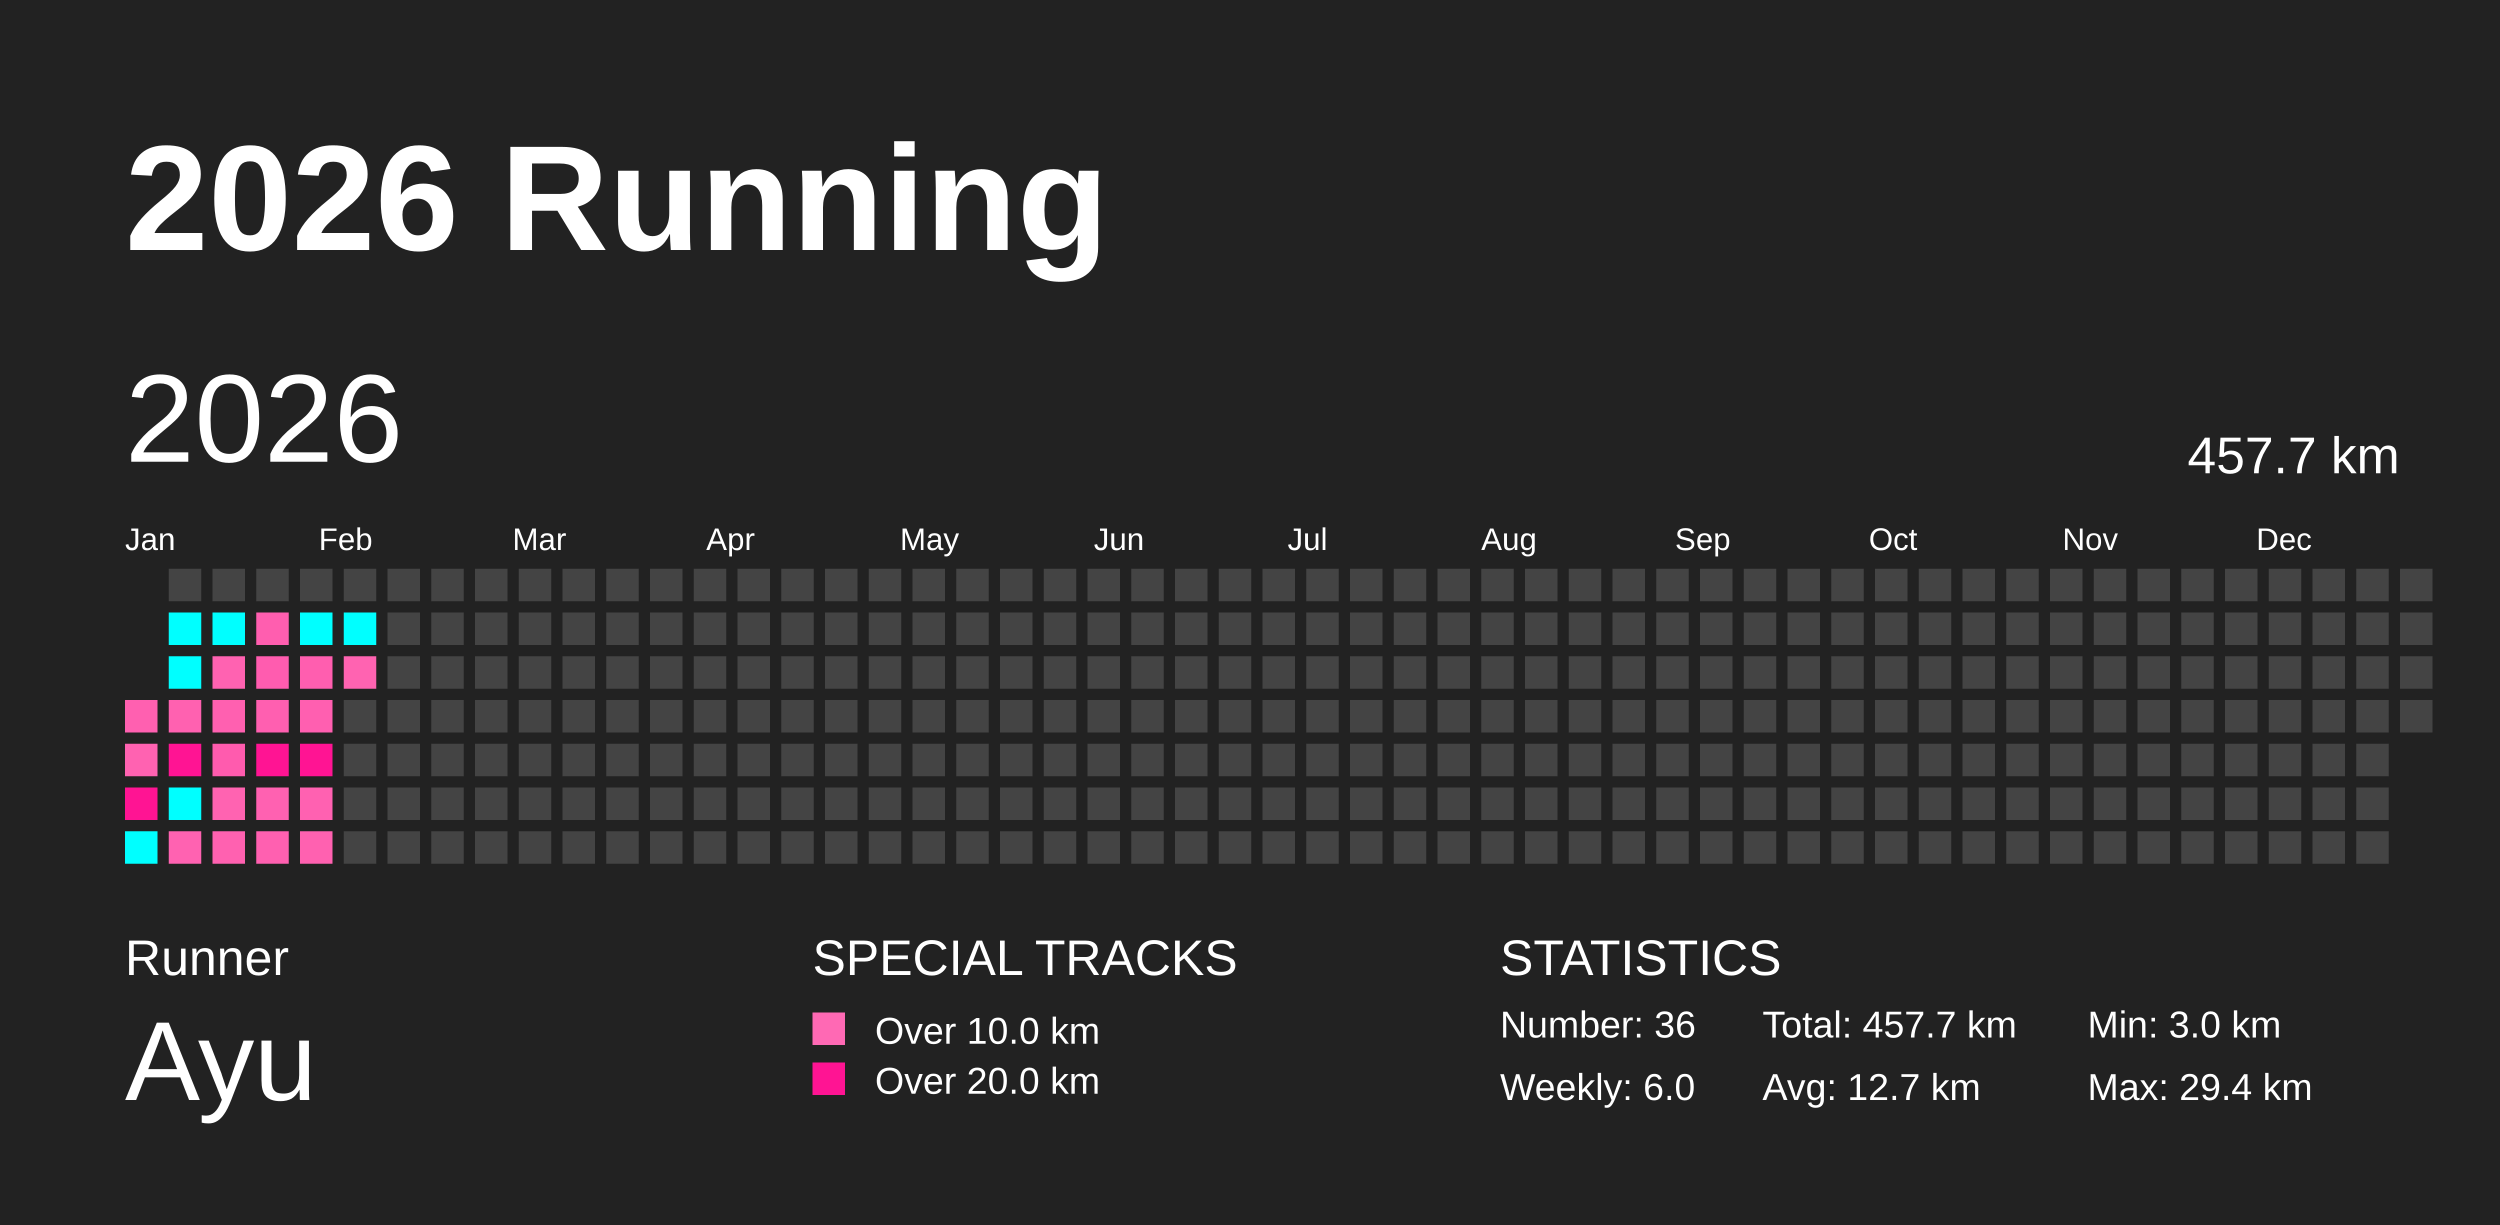
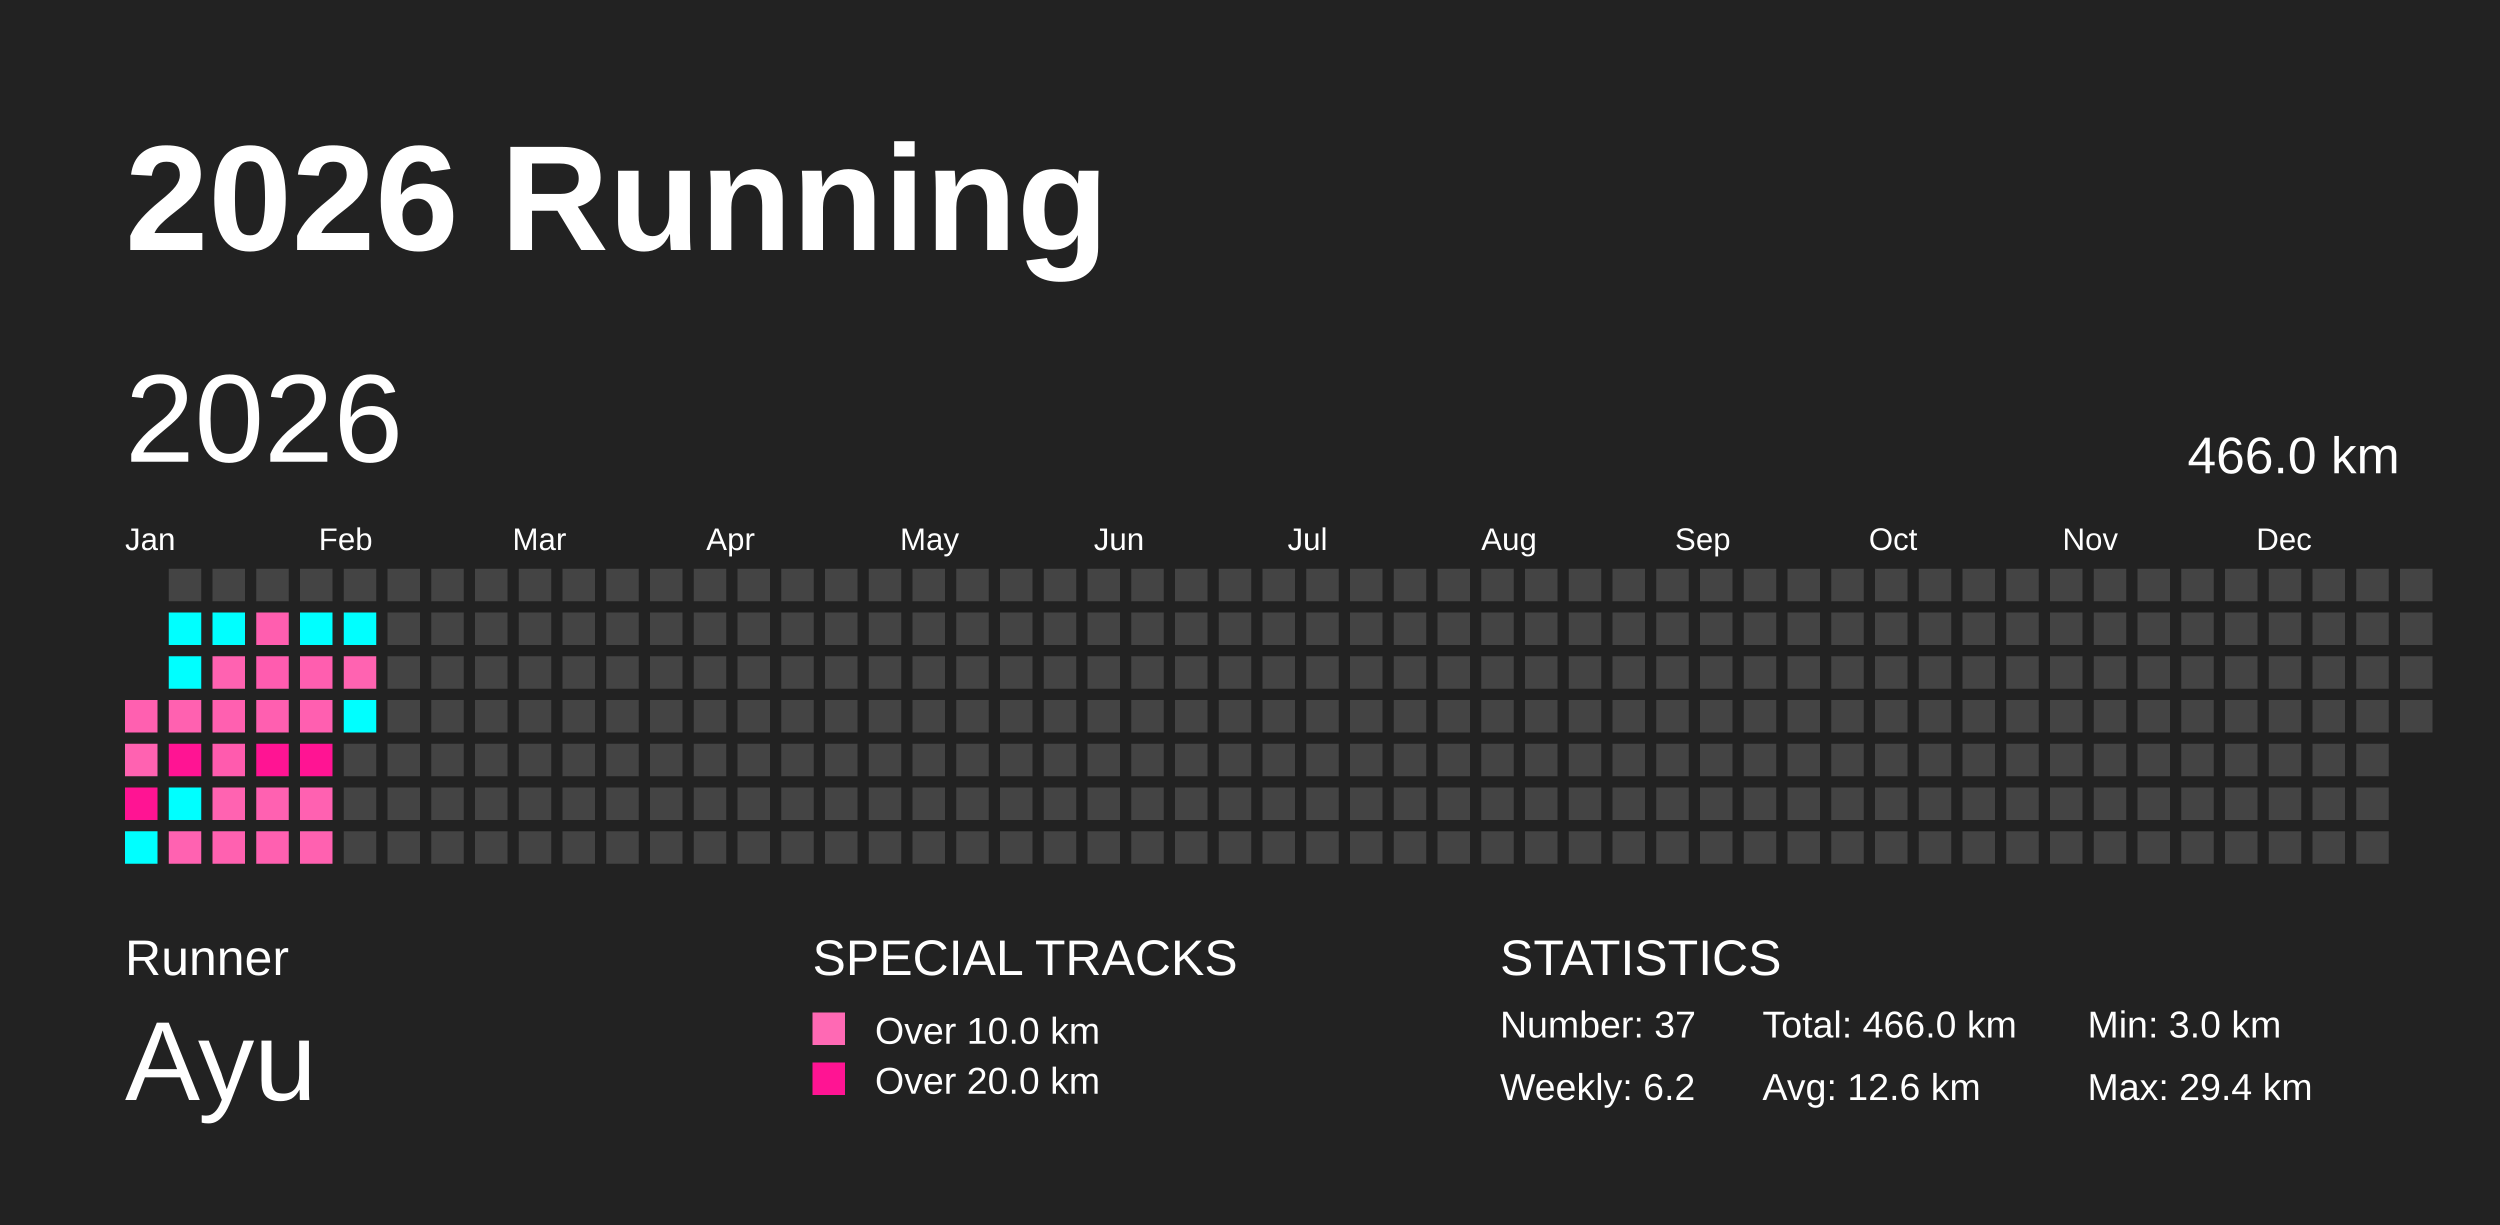
<svg xmlns="http://www.w3.org/2000/svg" baseProfile="full" height="98mm" version="1.1" viewBox="0,0,200,98" width="200mm">
  <defs />
  <rect fill="#222222" height="98" width="200" x="0" y="0" />
  <text fill="#FFFFFF" style="font-size:12px; font-family:Arial; font-weight:bold;" x="10" y="20">2026 Running</text>
  <text fill="#FFFFFF" style="font-size:4px; font-family:Arial" x="10" y="78">Runner</text>
  <text fill="#FFFFFF" style="font-size:9px; font-family:Arial" x="10" y="88">Ayu</text>
  <text fill="#FFFFFF" style="font-size:4px; font-family:Arial" x="65" y="78">SPECIAL TRACKS</text>
  <rect fill="#ff69b4" height="2.6" width="2.6" x="65" y="81" />
  <text fill="#FFFFFF" style="font-size:3px; font-family:Arial" x="70" y="83.5">Over 10.0 km</text>
  <rect fill="#ff1493" height="2.6" width="2.6" x="65" y="85" />
  <text fill="#FFFFFF" style="font-size:3px; font-family:Arial" x="70" y="87.5">Over 20.0 km</text>
  <text fill="#FFFFFF" style="font-size:4px; font-family:Arial" x="120" y="78">STATISTICS</text>
-   <text fill="#FFFFFF" style="font-size:3px; font-family:Arial" x="120" y="83">Number: 36</text>
-   <text fill="#FFFFFF" style="font-size:3px; font-family:Arial" x="120" y="88">Weekly: 6.0</text>
-   <text fill="#FFFFFF" style="font-size:3px; font-family:Arial" x="141" y="83">Total: 457.7 km</text>
-   <text fill="#FFFFFF" style="font-size:3px; font-family:Arial" x="141" y="88">Avg: 12.7 km</text>
+   <text fill="#FFFFFF" style="font-size:3px; font-family:Arial" x="120" y="83">Number: 37</text>
+   <text fill="#FFFFFF" style="font-size:3px; font-family:Arial" x="120" y="88">Weekly: 6.2</text>
+   <text fill="#FFFFFF" style="font-size:3px; font-family:Arial" x="141" y="83">Total: 466.0 km</text>
+   <text fill="#FFFFFF" style="font-size:3px; font-family:Arial" x="141" y="88">Avg: 12.6 km</text>
  <text fill="#FFFFFF" style="font-size:3px; font-family:Arial" x="167" y="83">Min: 3.0 km</text>
  <text fill="#FFFFFF" style="font-size:3px; font-family:Arial" x="167" y="88">Max: 29.4 km</text>
  <text dominant-baseline="hanging" fill="#FFFFFF" style="font-size:10.0px; font-family:Arial;" x="10" y="30">2026</text>
-   <text dominant-baseline="hanging" fill="#FFFFFF" style="font-size:4.125px; font-family:Arial;" x="175" y="35">457.7 km</text>
+   <text dominant-baseline="hanging" fill="#FFFFFF" style="font-size:4.125px; font-family:Arial;" x="175" y="35">466.0 km</text>
  <text fill="#FFFFFF" style="font-size:2.5px; font-family:Arial" x="10.0" y="44">Jan</text>
  <text fill="#FFFFFF" style="font-size:2.5px; font-family:Arial" x="25.5" y="44">Feb</text>
  <text fill="#FFFFFF" style="font-size:2.5px; font-family:Arial" x="41.0" y="44">Mar</text>
  <text fill="#FFFFFF" style="font-size:2.5px; font-family:Arial" x="56.5" y="44">Apr</text>
  <text fill="#FFFFFF" style="font-size:2.5px; font-family:Arial" x="72.0" y="44">May</text>
  <text fill="#FFFFFF" style="font-size:2.5px; font-family:Arial" x="87.5" y="44">Jun</text>
  <text fill="#FFFFFF" style="font-size:2.5px; font-family:Arial" x="103.0" y="44">Jul</text>
  <text fill="#FFFFFF" style="font-size:2.5px; font-family:Arial" x="118.5" y="44">Aug</text>
  <text fill="#FFFFFF" style="font-size:2.5px; font-family:Arial" x="134.0" y="44">Sep</text>
  <text fill="#FFFFFF" style="font-size:2.5px; font-family:Arial" x="149.5" y="44">Oct</text>
  <text fill="#FFFFFF" style="font-size:2.5px; font-family:Arial" x="165.0" y="44">Nov</text>
  <text fill="#FFFFFF" style="font-size:2.5px; font-family:Arial" x="180.5" y="44">Dec</text>
  <rect fill="#ff60b0" height="2.6" width="2.6" x="10.0" y="56.0" />
  <rect fill="#ff62b1" height="2.6" width="2.6" x="10.0" y="59.5" />
  <rect fill="#ff1493" height="2.6" width="2.6" x="10.0" y="63.0" />
  <rect fill="#00ffff" height="2.6" width="2.6" x="10.0" y="66.5" />
  <rect fill="#444444" height="2.6" width="2.6" x="13.5" y="45.5" />
  <rect fill="#00ffff" height="2.6" width="2.6" x="13.5" y="49.0" />
  <rect fill="#00ffff" height="2.6" width="2.6" x="13.5" y="52.5" />
  <rect fill="#ff61b0" height="2.6" width="2.6" x="13.5" y="56.0" />
  <rect fill="#ff1493" height="2.6" width="2.6" x="13.5" y="59.5" />
  <rect fill="#00ffff" height="2.6" width="2.6" x="13.5" y="63.0" />
  <rect fill="#ff62b1" height="2.6" width="2.6" x="13.5" y="66.5" />
  <rect fill="#444444" height="2.6" width="2.6" x="17.0" y="45.5" />
  <rect fill="#00ffff" height="2.6" width="2.6" x="17.0" y="49.0" />
  <rect fill="#ff62b1" height="2.6" width="2.6" x="17.0" y="52.5" />
  <rect fill="#ff60b0" height="2.6" width="2.6" x="17.0" y="56.0" />
  <rect fill="#ff5bae" height="2.6" width="2.6" x="17.0" y="59.5" />
  <rect fill="#ff63b1" height="2.6" width="2.6" x="17.0" y="63.0" />
  <rect fill="#ff61b0" height="2.6" width="2.6" x="17.0" y="66.5" />
  <rect fill="#444444" height="2.6" width="2.6" x="20.5" y="45.5" />
  <rect fill="#ff5eaf" height="2.6" width="2.6" x="20.5" y="49.0" />
  <rect fill="#ff5caf" height="2.6" width="2.6" x="20.5" y="52.5" />
  <rect fill="#ff5fb0" height="2.6" width="2.6" x="20.5" y="56.0" />
  <rect fill="#ff1493" height="2.6" width="2.6" x="20.5" y="59.5" />
  <rect fill="#ff61b1" height="2.6" width="2.6" x="20.5" y="63.0" />
  <rect fill="#ff60b0" height="2.6" width="2.6" x="20.5" y="66.5" />
  <rect fill="#444444" height="2.6" width="2.6" x="24.0" y="45.5" />
  <rect fill="#00ffff" height="2.6" width="2.6" x="24.0" y="49.0" />
  <rect fill="#ff5eaf" height="2.6" width="2.6" x="24.0" y="52.5" />
  <rect fill="#ff5fb0" height="2.6" width="2.6" x="24.0" y="56.0" />
  <rect fill="#ff1493" height="2.6" width="2.6" x="24.0" y="59.5" />
  <rect fill="#ff61b1" height="2.6" width="2.6" x="24.0" y="63.0" />
  <rect fill="#ff61b0" height="2.6" width="2.6" x="24.0" y="66.5" />
  <rect fill="#444444" height="2.6" width="2.6" x="27.5" y="45.5" />
  <rect fill="#00ffff" height="2.6" width="2.6" x="27.5" y="49.0" />
  <rect fill="#ff63b1" height="2.6" width="2.6" x="27.5" y="52.5" />
-   <rect fill="#444444" height="2.6" width="2.6" x="27.5" y="56.0" />
+   <rect fill="#00ffff" height="2.6" width="2.6" x="27.5" y="56.0" />
  <rect fill="#444444" height="2.6" width="2.6" x="27.5" y="59.5" />
  <rect fill="#444444" height="2.6" width="2.6" x="27.5" y="63.0" />
  <rect fill="#444444" height="2.6" width="2.6" x="27.5" y="66.5" />
  <rect fill="#444444" height="2.6" width="2.6" x="31.0" y="45.5" />
  <rect fill="#444444" height="2.6" width="2.6" x="31.0" y="49.0" />
  <rect fill="#444444" height="2.6" width="2.6" x="31.0" y="52.5" />
  <rect fill="#444444" height="2.6" width="2.6" x="31.0" y="56.0" />
  <rect fill="#444444" height="2.6" width="2.6" x="31.0" y="59.5" />
  <rect fill="#444444" height="2.6" width="2.6" x="31.0" y="63.0" />
  <rect fill="#444444" height="2.6" width="2.6" x="31.0" y="66.5" />
  <rect fill="#444444" height="2.6" width="2.6" x="34.5" y="45.5" />
  <rect fill="#444444" height="2.6" width="2.6" x="34.5" y="49.0" />
  <rect fill="#444444" height="2.6" width="2.6" x="34.5" y="52.5" />
  <rect fill="#444444" height="2.6" width="2.6" x="34.5" y="56.0" />
  <rect fill="#444444" height="2.6" width="2.6" x="34.5" y="59.5" />
  <rect fill="#444444" height="2.6" width="2.6" x="34.5" y="63.0" />
  <rect fill="#444444" height="2.6" width="2.6" x="34.5" y="66.5" />
  <rect fill="#444444" height="2.6" width="2.6" x="38.0" y="45.5" />
  <rect fill="#444444" height="2.6" width="2.6" x="38.0" y="49.0" />
  <rect fill="#444444" height="2.6" width="2.6" x="38.0" y="52.5" />
  <rect fill="#444444" height="2.6" width="2.6" x="38.0" y="56.0" />
  <rect fill="#444444" height="2.6" width="2.6" x="38.0" y="59.5" />
  <rect fill="#444444" height="2.6" width="2.6" x="38.0" y="63.0" />
  <rect fill="#444444" height="2.6" width="2.6" x="38.0" y="66.5" />
  <rect fill="#444444" height="2.6" width="2.6" x="41.5" y="45.5" />
  <rect fill="#444444" height="2.6" width="2.6" x="41.5" y="49.0" />
  <rect fill="#444444" height="2.6" width="2.6" x="41.5" y="52.5" />
  <rect fill="#444444" height="2.6" width="2.6" x="41.5" y="56.0" />
  <rect fill="#444444" height="2.6" width="2.6" x="41.5" y="59.5" />
  <rect fill="#444444" height="2.6" width="2.6" x="41.5" y="63.0" />
  <rect fill="#444444" height="2.6" width="2.6" x="41.5" y="66.5" />
  <rect fill="#444444" height="2.6" width="2.6" x="45.0" y="45.5" />
  <rect fill="#444444" height="2.6" width="2.6" x="45.0" y="49.0" />
  <rect fill="#444444" height="2.6" width="2.6" x="45.0" y="52.5" />
  <rect fill="#444444" height="2.6" width="2.6" x="45.0" y="56.0" />
  <rect fill="#444444" height="2.6" width="2.6" x="45.0" y="59.5" />
  <rect fill="#444444" height="2.6" width="2.6" x="45.0" y="63.0" />
  <rect fill="#444444" height="2.6" width="2.6" x="45.0" y="66.5" />
  <rect fill="#444444" height="2.6" width="2.6" x="48.5" y="45.5" />
  <rect fill="#444444" height="2.6" width="2.6" x="48.5" y="49.0" />
  <rect fill="#444444" height="2.6" width="2.6" x="48.5" y="52.5" />
  <rect fill="#444444" height="2.6" width="2.6" x="48.5" y="56.0" />
  <rect fill="#444444" height="2.6" width="2.6" x="48.5" y="59.5" />
  <rect fill="#444444" height="2.6" width="2.6" x="48.5" y="63.0" />
  <rect fill="#444444" height="2.6" width="2.6" x="48.5" y="66.5" />
  <rect fill="#444444" height="2.6" width="2.6" x="52.0" y="45.5" />
  <rect fill="#444444" height="2.6" width="2.6" x="52.0" y="49.0" />
  <rect fill="#444444" height="2.6" width="2.6" x="52.0" y="52.5" />
  <rect fill="#444444" height="2.6" width="2.6" x="52.0" y="56.0" />
  <rect fill="#444444" height="2.6" width="2.6" x="52.0" y="59.5" />
  <rect fill="#444444" height="2.6" width="2.6" x="52.0" y="63.0" />
  <rect fill="#444444" height="2.6" width="2.6" x="52.0" y="66.5" />
  <rect fill="#444444" height="2.6" width="2.6" x="55.5" y="45.5" />
  <rect fill="#444444" height="2.6" width="2.6" x="55.5" y="49.0" />
  <rect fill="#444444" height="2.6" width="2.6" x="55.5" y="52.5" />
  <rect fill="#444444" height="2.6" width="2.6" x="55.5" y="56.0" />
  <rect fill="#444444" height="2.6" width="2.6" x="55.5" y="59.5" />
  <rect fill="#444444" height="2.6" width="2.6" x="55.5" y="63.0" />
  <rect fill="#444444" height="2.6" width="2.6" x="55.5" y="66.5" />
  <rect fill="#444444" height="2.6" width="2.6" x="59.0" y="45.5" />
  <rect fill="#444444" height="2.6" width="2.6" x="59.0" y="49.0" />
  <rect fill="#444444" height="2.6" width="2.6" x="59.0" y="52.5" />
  <rect fill="#444444" height="2.6" width="2.6" x="59.0" y="56.0" />
  <rect fill="#444444" height="2.6" width="2.6" x="59.0" y="59.5" />
  <rect fill="#444444" height="2.6" width="2.6" x="59.0" y="63.0" />
  <rect fill="#444444" height="2.6" width="2.6" x="59.0" y="66.5" />
  <rect fill="#444444" height="2.6" width="2.6" x="62.5" y="45.5" />
  <rect fill="#444444" height="2.6" width="2.6" x="62.5" y="49.0" />
  <rect fill="#444444" height="2.6" width="2.6" x="62.5" y="52.5" />
  <rect fill="#444444" height="2.6" width="2.6" x="62.5" y="56.0" />
  <rect fill="#444444" height="2.6" width="2.6" x="62.5" y="59.5" />
  <rect fill="#444444" height="2.6" width="2.6" x="62.5" y="63.0" />
  <rect fill="#444444" height="2.6" width="2.6" x="62.5" y="66.5" />
  <rect fill="#444444" height="2.6" width="2.6" x="66.0" y="45.5" />
  <rect fill="#444444" height="2.6" width="2.6" x="66.0" y="49.0" />
  <rect fill="#444444" height="2.6" width="2.6" x="66.0" y="52.5" />
  <rect fill="#444444" height="2.6" width="2.6" x="66.0" y="56.0" />
  <rect fill="#444444" height="2.6" width="2.6" x="66.0" y="59.5" />
  <rect fill="#444444" height="2.6" width="2.6" x="66.0" y="63.0" />
  <rect fill="#444444" height="2.6" width="2.6" x="66.0" y="66.5" />
  <rect fill="#444444" height="2.6" width="2.6" x="69.5" y="45.5" />
  <rect fill="#444444" height="2.6" width="2.6" x="69.5" y="49.0" />
  <rect fill="#444444" height="2.6" width="2.6" x="69.5" y="52.5" />
  <rect fill="#444444" height="2.6" width="2.6" x="69.5" y="56.0" />
  <rect fill="#444444" height="2.6" width="2.6" x="69.5" y="59.5" />
  <rect fill="#444444" height="2.6" width="2.6" x="69.5" y="63.0" />
  <rect fill="#444444" height="2.6" width="2.6" x="69.5" y="66.5" />
  <rect fill="#444444" height="2.6" width="2.6" x="73.0" y="45.5" />
  <rect fill="#444444" height="2.6" width="2.6" x="73.0" y="49.0" />
  <rect fill="#444444" height="2.6" width="2.6" x="73.0" y="52.5" />
  <rect fill="#444444" height="2.6" width="2.6" x="73.0" y="56.0" />
  <rect fill="#444444" height="2.6" width="2.6" x="73.0" y="59.5" />
  <rect fill="#444444" height="2.6" width="2.6" x="73.0" y="63.0" />
  <rect fill="#444444" height="2.6" width="2.6" x="73.0" y="66.5" />
  <rect fill="#444444" height="2.6" width="2.6" x="76.5" y="45.5" />
  <rect fill="#444444" height="2.6" width="2.6" x="76.5" y="49.0" />
  <rect fill="#444444" height="2.6" width="2.6" x="76.5" y="52.5" />
  <rect fill="#444444" height="2.6" width="2.6" x="76.5" y="56.0" />
  <rect fill="#444444" height="2.6" width="2.6" x="76.5" y="59.5" />
  <rect fill="#444444" height="2.6" width="2.6" x="76.5" y="63.0" />
  <rect fill="#444444" height="2.6" width="2.6" x="76.5" y="66.5" />
  <rect fill="#444444" height="2.6" width="2.6" x="80.0" y="45.5" />
  <rect fill="#444444" height="2.6" width="2.6" x="80.0" y="49.0" />
  <rect fill="#444444" height="2.6" width="2.6" x="80.0" y="52.5" />
  <rect fill="#444444" height="2.6" width="2.6" x="80.0" y="56.0" />
  <rect fill="#444444" height="2.6" width="2.6" x="80.0" y="59.5" />
  <rect fill="#444444" height="2.6" width="2.6" x="80.0" y="63.0" />
  <rect fill="#444444" height="2.6" width="2.6" x="80.0" y="66.5" />
  <rect fill="#444444" height="2.6" width="2.6" x="83.5" y="45.5" />
  <rect fill="#444444" height="2.6" width="2.6" x="83.5" y="49.0" />
  <rect fill="#444444" height="2.6" width="2.6" x="83.5" y="52.5" />
  <rect fill="#444444" height="2.6" width="2.6" x="83.5" y="56.0" />
  <rect fill="#444444" height="2.6" width="2.6" x="83.5" y="59.5" />
  <rect fill="#444444" height="2.6" width="2.6" x="83.5" y="63.0" />
  <rect fill="#444444" height="2.6" width="2.6" x="83.5" y="66.5" />
  <rect fill="#444444" height="2.6" width="2.6" x="87.0" y="45.5" />
  <rect fill="#444444" height="2.6" width="2.6" x="87.0" y="49.0" />
  <rect fill="#444444" height="2.6" width="2.6" x="87.0" y="52.5" />
  <rect fill="#444444" height="2.6" width="2.6" x="87.0" y="56.0" />
  <rect fill="#444444" height="2.6" width="2.6" x="87.0" y="59.5" />
  <rect fill="#444444" height="2.6" width="2.6" x="87.0" y="63.0" />
  <rect fill="#444444" height="2.6" width="2.6" x="87.0" y="66.5" />
  <rect fill="#444444" height="2.6" width="2.6" x="90.5" y="45.5" />
  <rect fill="#444444" height="2.6" width="2.6" x="90.5" y="49.0" />
  <rect fill="#444444" height="2.6" width="2.6" x="90.5" y="52.5" />
  <rect fill="#444444" height="2.6" width="2.6" x="90.5" y="56.0" />
  <rect fill="#444444" height="2.6" width="2.6" x="90.5" y="59.5" />
  <rect fill="#444444" height="2.6" width="2.6" x="90.5" y="63.0" />
  <rect fill="#444444" height="2.6" width="2.6" x="90.5" y="66.5" />
  <rect fill="#444444" height="2.6" width="2.6" x="94.0" y="45.5" />
  <rect fill="#444444" height="2.6" width="2.6" x="94.0" y="49.0" />
  <rect fill="#444444" height="2.6" width="2.6" x="94.0" y="52.5" />
  <rect fill="#444444" height="2.6" width="2.6" x="94.0" y="56.0" />
  <rect fill="#444444" height="2.6" width="2.6" x="94.0" y="59.5" />
  <rect fill="#444444" height="2.6" width="2.6" x="94.0" y="63.0" />
  <rect fill="#444444" height="2.6" width="2.6" x="94.0" y="66.5" />
  <rect fill="#444444" height="2.6" width="2.6" x="97.5" y="45.5" />
  <rect fill="#444444" height="2.6" width="2.6" x="97.5" y="49.0" />
  <rect fill="#444444" height="2.6" width="2.6" x="97.5" y="52.5" />
  <rect fill="#444444" height="2.6" width="2.6" x="97.5" y="56.0" />
  <rect fill="#444444" height="2.6" width="2.6" x="97.5" y="59.5" />
  <rect fill="#444444" height="2.6" width="2.6" x="97.5" y="63.0" />
  <rect fill="#444444" height="2.6" width="2.6" x="97.5" y="66.5" />
  <rect fill="#444444" height="2.6" width="2.6" x="101.0" y="45.5" />
  <rect fill="#444444" height="2.6" width="2.6" x="101.0" y="49.0" />
  <rect fill="#444444" height="2.6" width="2.6" x="101.0" y="52.5" />
  <rect fill="#444444" height="2.6" width="2.6" x="101.0" y="56.0" />
  <rect fill="#444444" height="2.6" width="2.6" x="101.0" y="59.5" />
  <rect fill="#444444" height="2.6" width="2.6" x="101.0" y="63.0" />
  <rect fill="#444444" height="2.6" width="2.6" x="101.0" y="66.5" />
  <rect fill="#444444" height="2.6" width="2.6" x="104.5" y="45.5" />
  <rect fill="#444444" height="2.6" width="2.6" x="104.5" y="49.0" />
  <rect fill="#444444" height="2.6" width="2.6" x="104.5" y="52.5" />
  <rect fill="#444444" height="2.6" width="2.6" x="104.5" y="56.0" />
  <rect fill="#444444" height="2.6" width="2.6" x="104.5" y="59.5" />
  <rect fill="#444444" height="2.6" width="2.6" x="104.5" y="63.0" />
  <rect fill="#444444" height="2.6" width="2.6" x="104.5" y="66.5" />
  <rect fill="#444444" height="2.6" width="2.6" x="108.0" y="45.5" />
  <rect fill="#444444" height="2.6" width="2.6" x="108.0" y="49.0" />
  <rect fill="#444444" height="2.6" width="2.6" x="108.0" y="52.5" />
  <rect fill="#444444" height="2.6" width="2.6" x="108.0" y="56.0" />
  <rect fill="#444444" height="2.6" width="2.6" x="108.0" y="59.5" />
  <rect fill="#444444" height="2.6" width="2.6" x="108.0" y="63.0" />
  <rect fill="#444444" height="2.6" width="2.6" x="108.0" y="66.5" />
  <rect fill="#444444" height="2.6" width="2.6" x="111.5" y="45.5" />
  <rect fill="#444444" height="2.6" width="2.6" x="111.5" y="49.0" />
  <rect fill="#444444" height="2.6" width="2.6" x="111.5" y="52.5" />
  <rect fill="#444444" height="2.6" width="2.6" x="111.5" y="56.0" />
  <rect fill="#444444" height="2.6" width="2.6" x="111.5" y="59.5" />
  <rect fill="#444444" height="2.6" width="2.6" x="111.5" y="63.0" />
  <rect fill="#444444" height="2.6" width="2.6" x="111.5" y="66.5" />
  <rect fill="#444444" height="2.6" width="2.6" x="115.0" y="45.5" />
  <rect fill="#444444" height="2.6" width="2.6" x="115.0" y="49.0" />
  <rect fill="#444444" height="2.6" width="2.6" x="115.0" y="52.5" />
  <rect fill="#444444" height="2.6" width="2.6" x="115.0" y="56.0" />
  <rect fill="#444444" height="2.6" width="2.6" x="115.0" y="59.5" />
  <rect fill="#444444" height="2.6" width="2.6" x="115.0" y="63.0" />
  <rect fill="#444444" height="2.6" width="2.6" x="115.0" y="66.5" />
  <rect fill="#444444" height="2.6" width="2.6" x="118.5" y="45.5" />
  <rect fill="#444444" height="2.6" width="2.6" x="118.5" y="49.0" />
  <rect fill="#444444" height="2.6" width="2.6" x="118.5" y="52.5" />
  <rect fill="#444444" height="2.6" width="2.6" x="118.5" y="56.0" />
  <rect fill="#444444" height="2.6" width="2.6" x="118.5" y="59.5" />
  <rect fill="#444444" height="2.6" width="2.6" x="118.5" y="63.0" />
  <rect fill="#444444" height="2.6" width="2.6" x="118.5" y="66.5" />
  <rect fill="#444444" height="2.6" width="2.6" x="122.0" y="45.5" />
  <rect fill="#444444" height="2.6" width="2.6" x="122.0" y="49.0" />
  <rect fill="#444444" height="2.6" width="2.6" x="122.0" y="52.5" />
  <rect fill="#444444" height="2.6" width="2.6" x="122.0" y="56.0" />
  <rect fill="#444444" height="2.6" width="2.6" x="122.0" y="59.5" />
  <rect fill="#444444" height="2.6" width="2.6" x="122.0" y="63.0" />
  <rect fill="#444444" height="2.6" width="2.6" x="122.0" y="66.5" />
  <rect fill="#444444" height="2.6" width="2.6" x="125.5" y="45.5" />
  <rect fill="#444444" height="2.6" width="2.6" x="125.5" y="49.0" />
  <rect fill="#444444" height="2.6" width="2.6" x="125.5" y="52.5" />
  <rect fill="#444444" height="2.6" width="2.6" x="125.5" y="56.0" />
  <rect fill="#444444" height="2.6" width="2.6" x="125.5" y="59.5" />
  <rect fill="#444444" height="2.6" width="2.6" x="125.5" y="63.0" />
  <rect fill="#444444" height="2.6" width="2.6" x="125.5" y="66.5" />
  <rect fill="#444444" height="2.6" width="2.6" x="129.0" y="45.5" />
  <rect fill="#444444" height="2.6" width="2.6" x="129.0" y="49.0" />
  <rect fill="#444444" height="2.6" width="2.6" x="129.0" y="52.5" />
  <rect fill="#444444" height="2.6" width="2.6" x="129.0" y="56.0" />
  <rect fill="#444444" height="2.6" width="2.6" x="129.0" y="59.5" />
  <rect fill="#444444" height="2.6" width="2.6" x="129.0" y="63.0" />
  <rect fill="#444444" height="2.6" width="2.6" x="129.0" y="66.5" />
  <rect fill="#444444" height="2.6" width="2.6" x="132.5" y="45.5" />
  <rect fill="#444444" height="2.6" width="2.6" x="132.5" y="49.0" />
  <rect fill="#444444" height="2.6" width="2.6" x="132.5" y="52.5" />
  <rect fill="#444444" height="2.6" width="2.6" x="132.5" y="56.0" />
  <rect fill="#444444" height="2.6" width="2.6" x="132.5" y="59.5" />
  <rect fill="#444444" height="2.6" width="2.6" x="132.5" y="63.0" />
  <rect fill="#444444" height="2.6" width="2.6" x="132.5" y="66.5" />
  <rect fill="#444444" height="2.6" width="2.6" x="136.0" y="45.5" />
  <rect fill="#444444" height="2.6" width="2.6" x="136.0" y="49.0" />
  <rect fill="#444444" height="2.6" width="2.6" x="136.0" y="52.5" />
  <rect fill="#444444" height="2.6" width="2.6" x="136.0" y="56.0" />
  <rect fill="#444444" height="2.6" width="2.6" x="136.0" y="59.5" />
  <rect fill="#444444" height="2.6" width="2.6" x="136.0" y="63.0" />
  <rect fill="#444444" height="2.6" width="2.6" x="136.0" y="66.5" />
  <rect fill="#444444" height="2.6" width="2.6" x="139.5" y="45.5" />
  <rect fill="#444444" height="2.6" width="2.6" x="139.5" y="49.0" />
  <rect fill="#444444" height="2.6" width="2.6" x="139.5" y="52.5" />
  <rect fill="#444444" height="2.6" width="2.6" x="139.5" y="56.0" />
  <rect fill="#444444" height="2.6" width="2.6" x="139.5" y="59.5" />
  <rect fill="#444444" height="2.6" width="2.6" x="139.5" y="63.0" />
  <rect fill="#444444" height="2.6" width="2.6" x="139.5" y="66.5" />
  <rect fill="#444444" height="2.6" width="2.6" x="143.0" y="45.5" />
  <rect fill="#444444" height="2.6" width="2.6" x="143.0" y="49.0" />
  <rect fill="#444444" height="2.6" width="2.6" x="143.0" y="52.5" />
  <rect fill="#444444" height="2.6" width="2.6" x="143.0" y="56.0" />
  <rect fill="#444444" height="2.6" width="2.6" x="143.0" y="59.5" />
  <rect fill="#444444" height="2.6" width="2.6" x="143.0" y="63.0" />
  <rect fill="#444444" height="2.6" width="2.6" x="143.0" y="66.5" />
  <rect fill="#444444" height="2.6" width="2.6" x="146.5" y="45.5" />
  <rect fill="#444444" height="2.6" width="2.6" x="146.5" y="49.0" />
  <rect fill="#444444" height="2.6" width="2.6" x="146.5" y="52.5" />
  <rect fill="#444444" height="2.6" width="2.6" x="146.5" y="56.0" />
  <rect fill="#444444" height="2.6" width="2.6" x="146.5" y="59.5" />
  <rect fill="#444444" height="2.6" width="2.6" x="146.5" y="63.0" />
  <rect fill="#444444" height="2.6" width="2.6" x="146.5" y="66.5" />
  <rect fill="#444444" height="2.6" width="2.6" x="150.0" y="45.5" />
  <rect fill="#444444" height="2.6" width="2.6" x="150.0" y="49.0" />
  <rect fill="#444444" height="2.6" width="2.6" x="150.0" y="52.5" />
  <rect fill="#444444" height="2.6" width="2.6" x="150.0" y="56.0" />
  <rect fill="#444444" height="2.6" width="2.6" x="150.0" y="59.5" />
  <rect fill="#444444" height="2.6" width="2.6" x="150.0" y="63.0" />
  <rect fill="#444444" height="2.6" width="2.6" x="150.0" y="66.5" />
  <rect fill="#444444" height="2.6" width="2.6" x="153.5" y="45.5" />
  <rect fill="#444444" height="2.6" width="2.6" x="153.5" y="49.0" />
  <rect fill="#444444" height="2.6" width="2.6" x="153.5" y="52.5" />
  <rect fill="#444444" height="2.6" width="2.6" x="153.5" y="56.0" />
  <rect fill="#444444" height="2.6" width="2.6" x="153.5" y="59.5" />
  <rect fill="#444444" height="2.6" width="2.6" x="153.5" y="63.0" />
  <rect fill="#444444" height="2.6" width="2.6" x="153.5" y="66.5" />
  <rect fill="#444444" height="2.6" width="2.6" x="157.0" y="45.5" />
  <rect fill="#444444" height="2.6" width="2.6" x="157.0" y="49.0" />
  <rect fill="#444444" height="2.6" width="2.6" x="157.0" y="52.5" />
  <rect fill="#444444" height="2.6" width="2.6" x="157.0" y="56.0" />
  <rect fill="#444444" height="2.6" width="2.6" x="157.0" y="59.5" />
  <rect fill="#444444" height="2.6" width="2.6" x="157.0" y="63.0" />
  <rect fill="#444444" height="2.6" width="2.6" x="157.0" y="66.5" />
  <rect fill="#444444" height="2.6" width="2.6" x="160.5" y="45.5" />
  <rect fill="#444444" height="2.6" width="2.6" x="160.5" y="49.0" />
  <rect fill="#444444" height="2.6" width="2.6" x="160.5" y="52.5" />
  <rect fill="#444444" height="2.6" width="2.6" x="160.5" y="56.0" />
  <rect fill="#444444" height="2.6" width="2.6" x="160.5" y="59.5" />
  <rect fill="#444444" height="2.6" width="2.6" x="160.5" y="63.0" />
  <rect fill="#444444" height="2.6" width="2.6" x="160.5" y="66.5" />
  <rect fill="#444444" height="2.6" width="2.6" x="164.0" y="45.5" />
  <rect fill="#444444" height="2.6" width="2.6" x="164.0" y="49.0" />
  <rect fill="#444444" height="2.6" width="2.6" x="164.0" y="52.5" />
  <rect fill="#444444" height="2.6" width="2.6" x="164.0" y="56.0" />
  <rect fill="#444444" height="2.6" width="2.6" x="164.0" y="59.5" />
  <rect fill="#444444" height="2.6" width="2.6" x="164.0" y="63.0" />
  <rect fill="#444444" height="2.6" width="2.6" x="164.0" y="66.5" />
  <rect fill="#444444" height="2.6" width="2.6" x="167.5" y="45.5" />
  <rect fill="#444444" height="2.6" width="2.6" x="167.5" y="49.0" />
  <rect fill="#444444" height="2.6" width="2.6" x="167.5" y="52.5" />
  <rect fill="#444444" height="2.6" width="2.6" x="167.5" y="56.0" />
  <rect fill="#444444" height="2.6" width="2.6" x="167.5" y="59.5" />
  <rect fill="#444444" height="2.6" width="2.6" x="167.5" y="63.0" />
  <rect fill="#444444" height="2.6" width="2.6" x="167.5" y="66.5" />
  <rect fill="#444444" height="2.6" width="2.6" x="171.0" y="45.5" />
  <rect fill="#444444" height="2.6" width="2.6" x="171.0" y="49.0" />
  <rect fill="#444444" height="2.6" width="2.6" x="171.0" y="52.5" />
  <rect fill="#444444" height="2.6" width="2.6" x="171.0" y="56.0" />
  <rect fill="#444444" height="2.6" width="2.6" x="171.0" y="59.5" />
  <rect fill="#444444" height="2.6" width="2.6" x="171.0" y="63.0" />
  <rect fill="#444444" height="2.6" width="2.6" x="171.0" y="66.5" />
  <rect fill="#444444" height="2.6" width="2.6" x="174.5" y="45.5" />
  <rect fill="#444444" height="2.6" width="2.6" x="174.5" y="49.0" />
  <rect fill="#444444" height="2.6" width="2.6" x="174.5" y="52.5" />
  <rect fill="#444444" height="2.6" width="2.6" x="174.5" y="56.0" />
  <rect fill="#444444" height="2.6" width="2.6" x="174.5" y="59.5" />
  <rect fill="#444444" height="2.6" width="2.6" x="174.5" y="63.0" />
  <rect fill="#444444" height="2.6" width="2.6" x="174.5" y="66.5" />
  <rect fill="#444444" height="2.6" width="2.6" x="178.0" y="45.5" />
  <rect fill="#444444" height="2.6" width="2.6" x="178.0" y="49.0" />
  <rect fill="#444444" height="2.6" width="2.6" x="178.0" y="52.5" />
  <rect fill="#444444" height="2.6" width="2.6" x="178.0" y="56.0" />
  <rect fill="#444444" height="2.6" width="2.6" x="178.0" y="59.5" />
  <rect fill="#444444" height="2.6" width="2.6" x="178.0" y="63.0" />
  <rect fill="#444444" height="2.6" width="2.6" x="178.0" y="66.5" />
  <rect fill="#444444" height="2.6" width="2.6" x="181.5" y="45.5" />
  <rect fill="#444444" height="2.6" width="2.6" x="181.5" y="49.0" />
  <rect fill="#444444" height="2.6" width="2.6" x="181.5" y="52.5" />
  <rect fill="#444444" height="2.6" width="2.6" x="181.5" y="56.0" />
  <rect fill="#444444" height="2.6" width="2.6" x="181.5" y="59.5" />
  <rect fill="#444444" height="2.6" width="2.6" x="181.5" y="63.0" />
  <rect fill="#444444" height="2.6" width="2.6" x="181.5" y="66.5" />
  <rect fill="#444444" height="2.6" width="2.6" x="185.0" y="45.5" />
  <rect fill="#444444" height="2.6" width="2.6" x="185.0" y="49.0" />
  <rect fill="#444444" height="2.6" width="2.6" x="185.0" y="52.5" />
  <rect fill="#444444" height="2.6" width="2.6" x="185.0" y="56.0" />
  <rect fill="#444444" height="2.6" width="2.6" x="185.0" y="59.5" />
  <rect fill="#444444" height="2.6" width="2.6" x="185.0" y="63.0" />
  <rect fill="#444444" height="2.6" width="2.6" x="185.0" y="66.5" />
  <rect fill="#444444" height="2.6" width="2.6" x="188.5" y="45.5" />
  <rect fill="#444444" height="2.6" width="2.6" x="188.5" y="49.0" />
  <rect fill="#444444" height="2.6" width="2.6" x="188.5" y="52.5" />
  <rect fill="#444444" height="2.6" width="2.6" x="188.5" y="56.0" />
  <rect fill="#444444" height="2.6" width="2.6" x="188.5" y="59.5" />
  <rect fill="#444444" height="2.6" width="2.6" x="188.5" y="63.0" />
  <rect fill="#444444" height="2.6" width="2.6" x="188.5" y="66.5" />
  <rect fill="#444444" height="2.6" width="2.6" x="192.0" y="45.5" />
  <rect fill="#444444" height="2.6" width="2.6" x="192.0" y="49.0" />
  <rect fill="#444444" height="2.6" width="2.6" x="192.0" y="52.5" />
  <rect fill="#444444" height="2.6" width="2.6" x="192.0" y="56.0" />
</svg>
